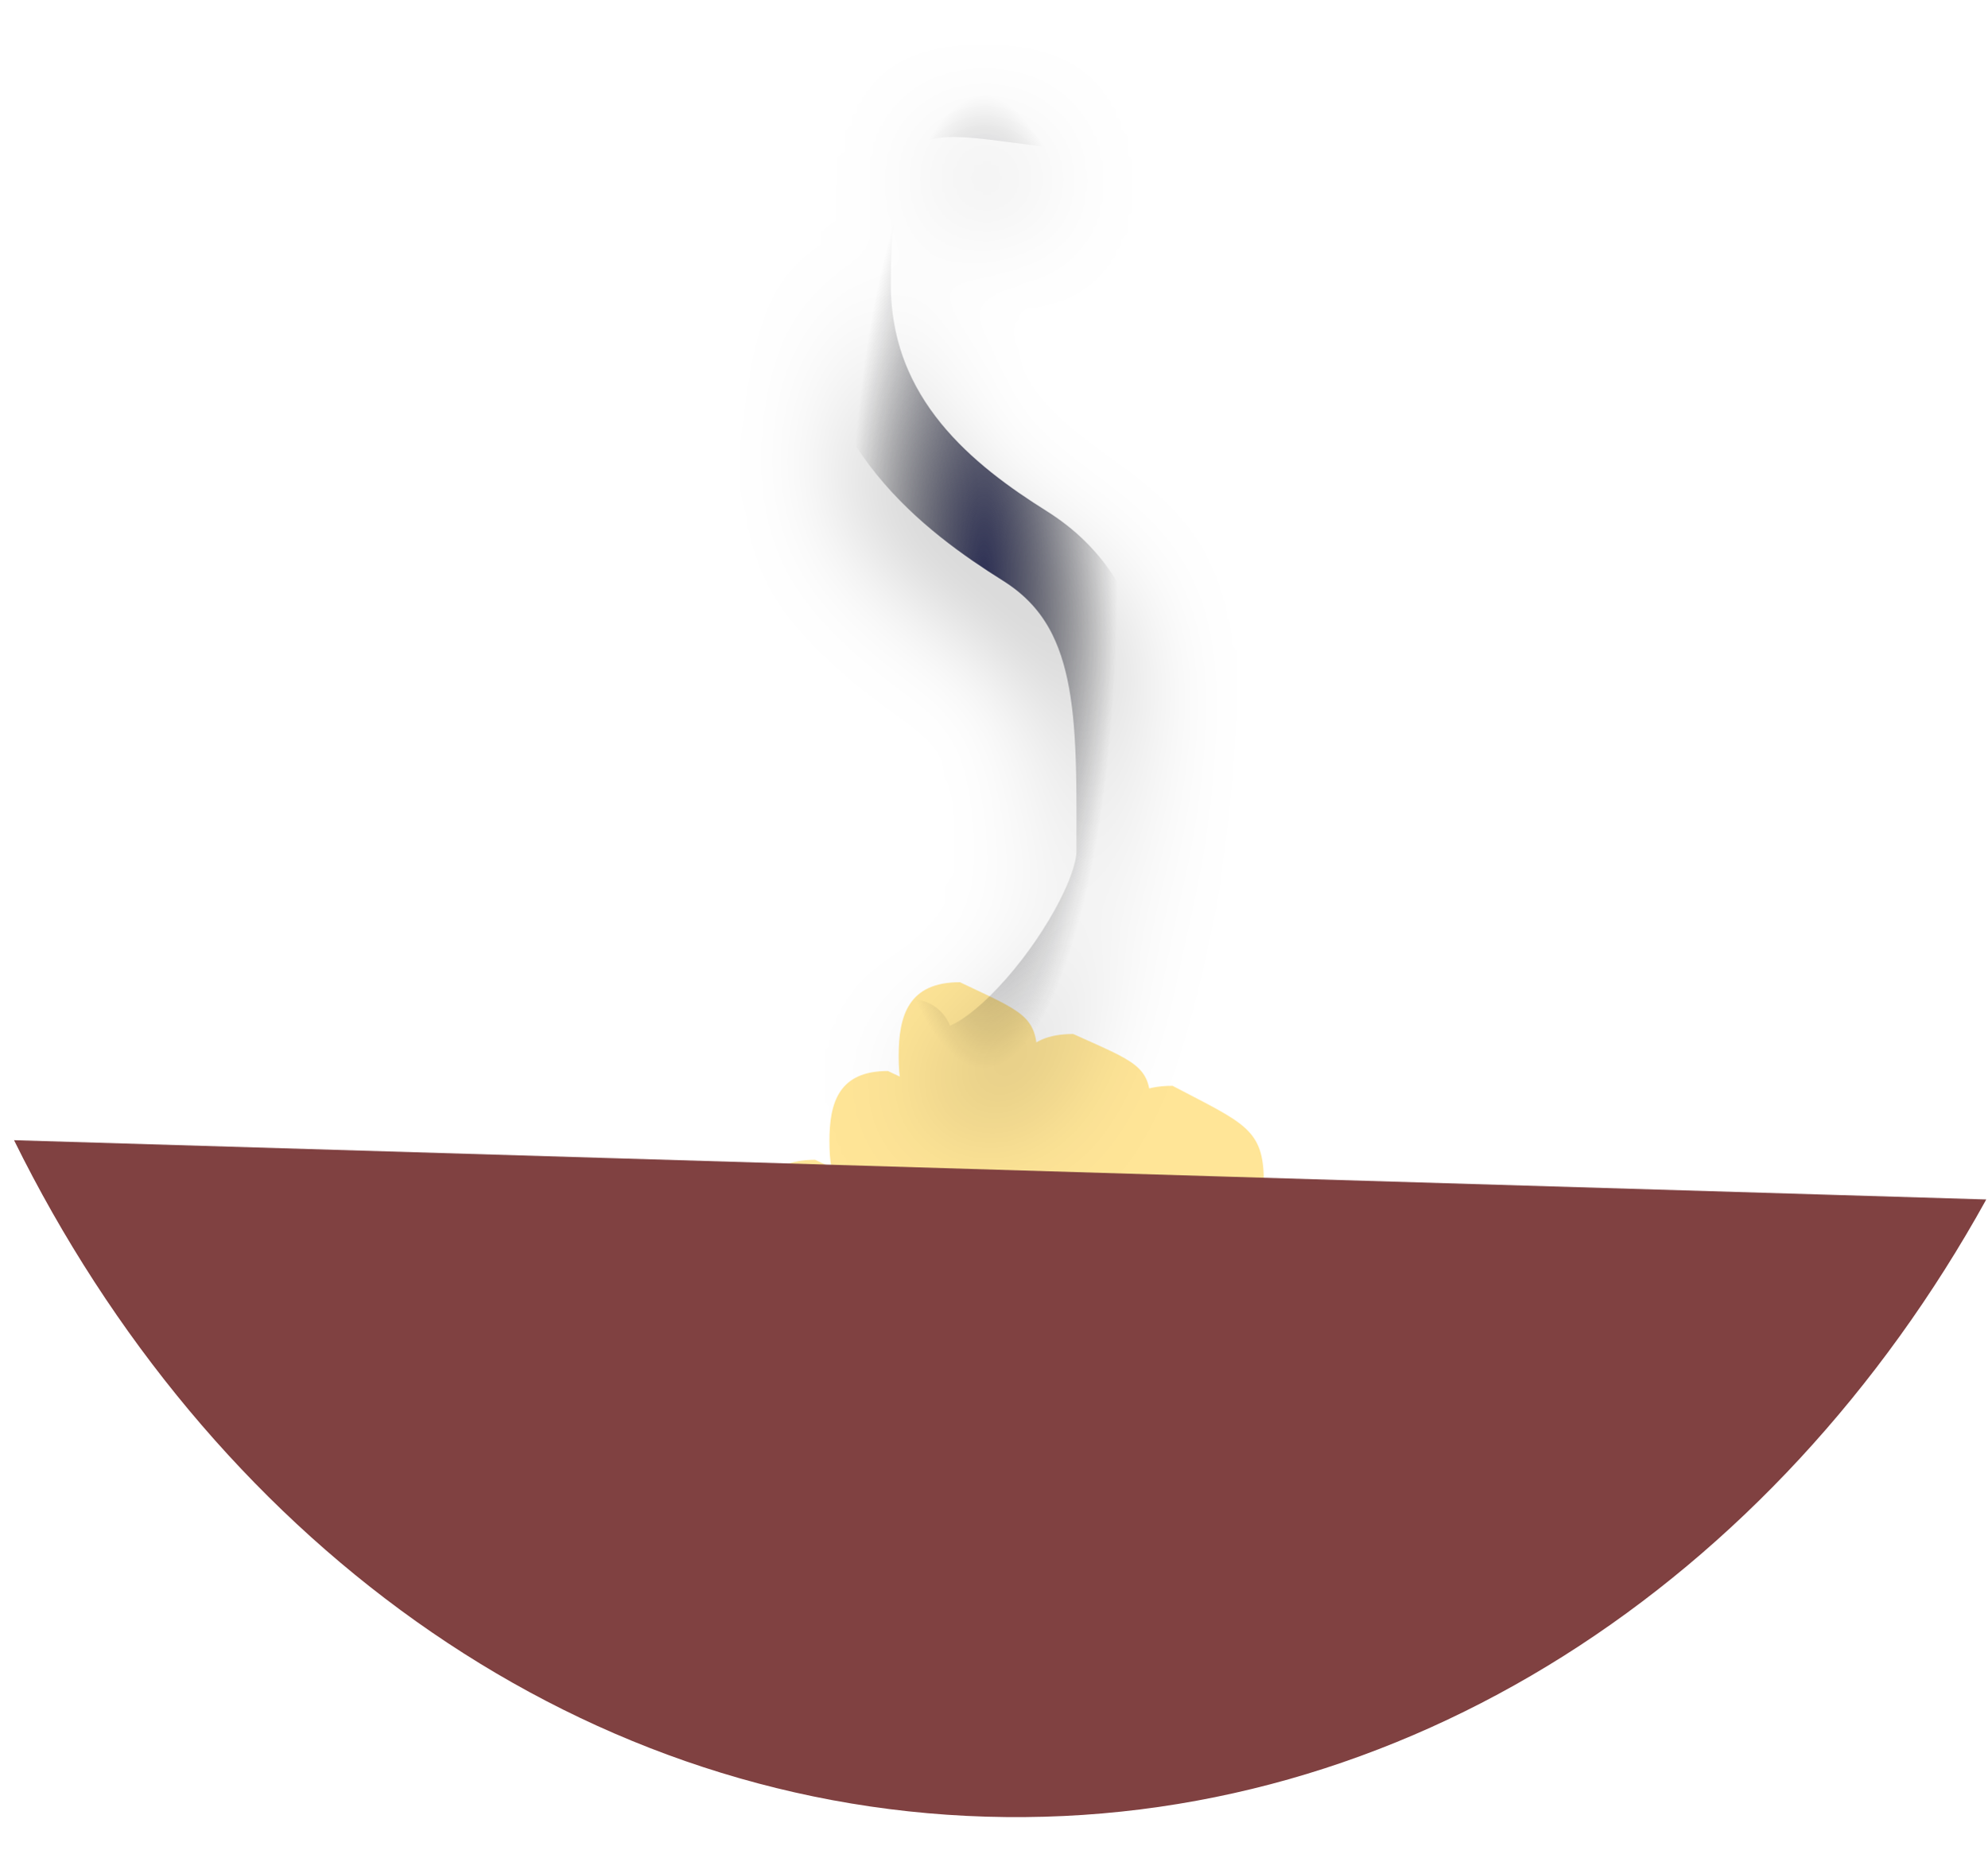
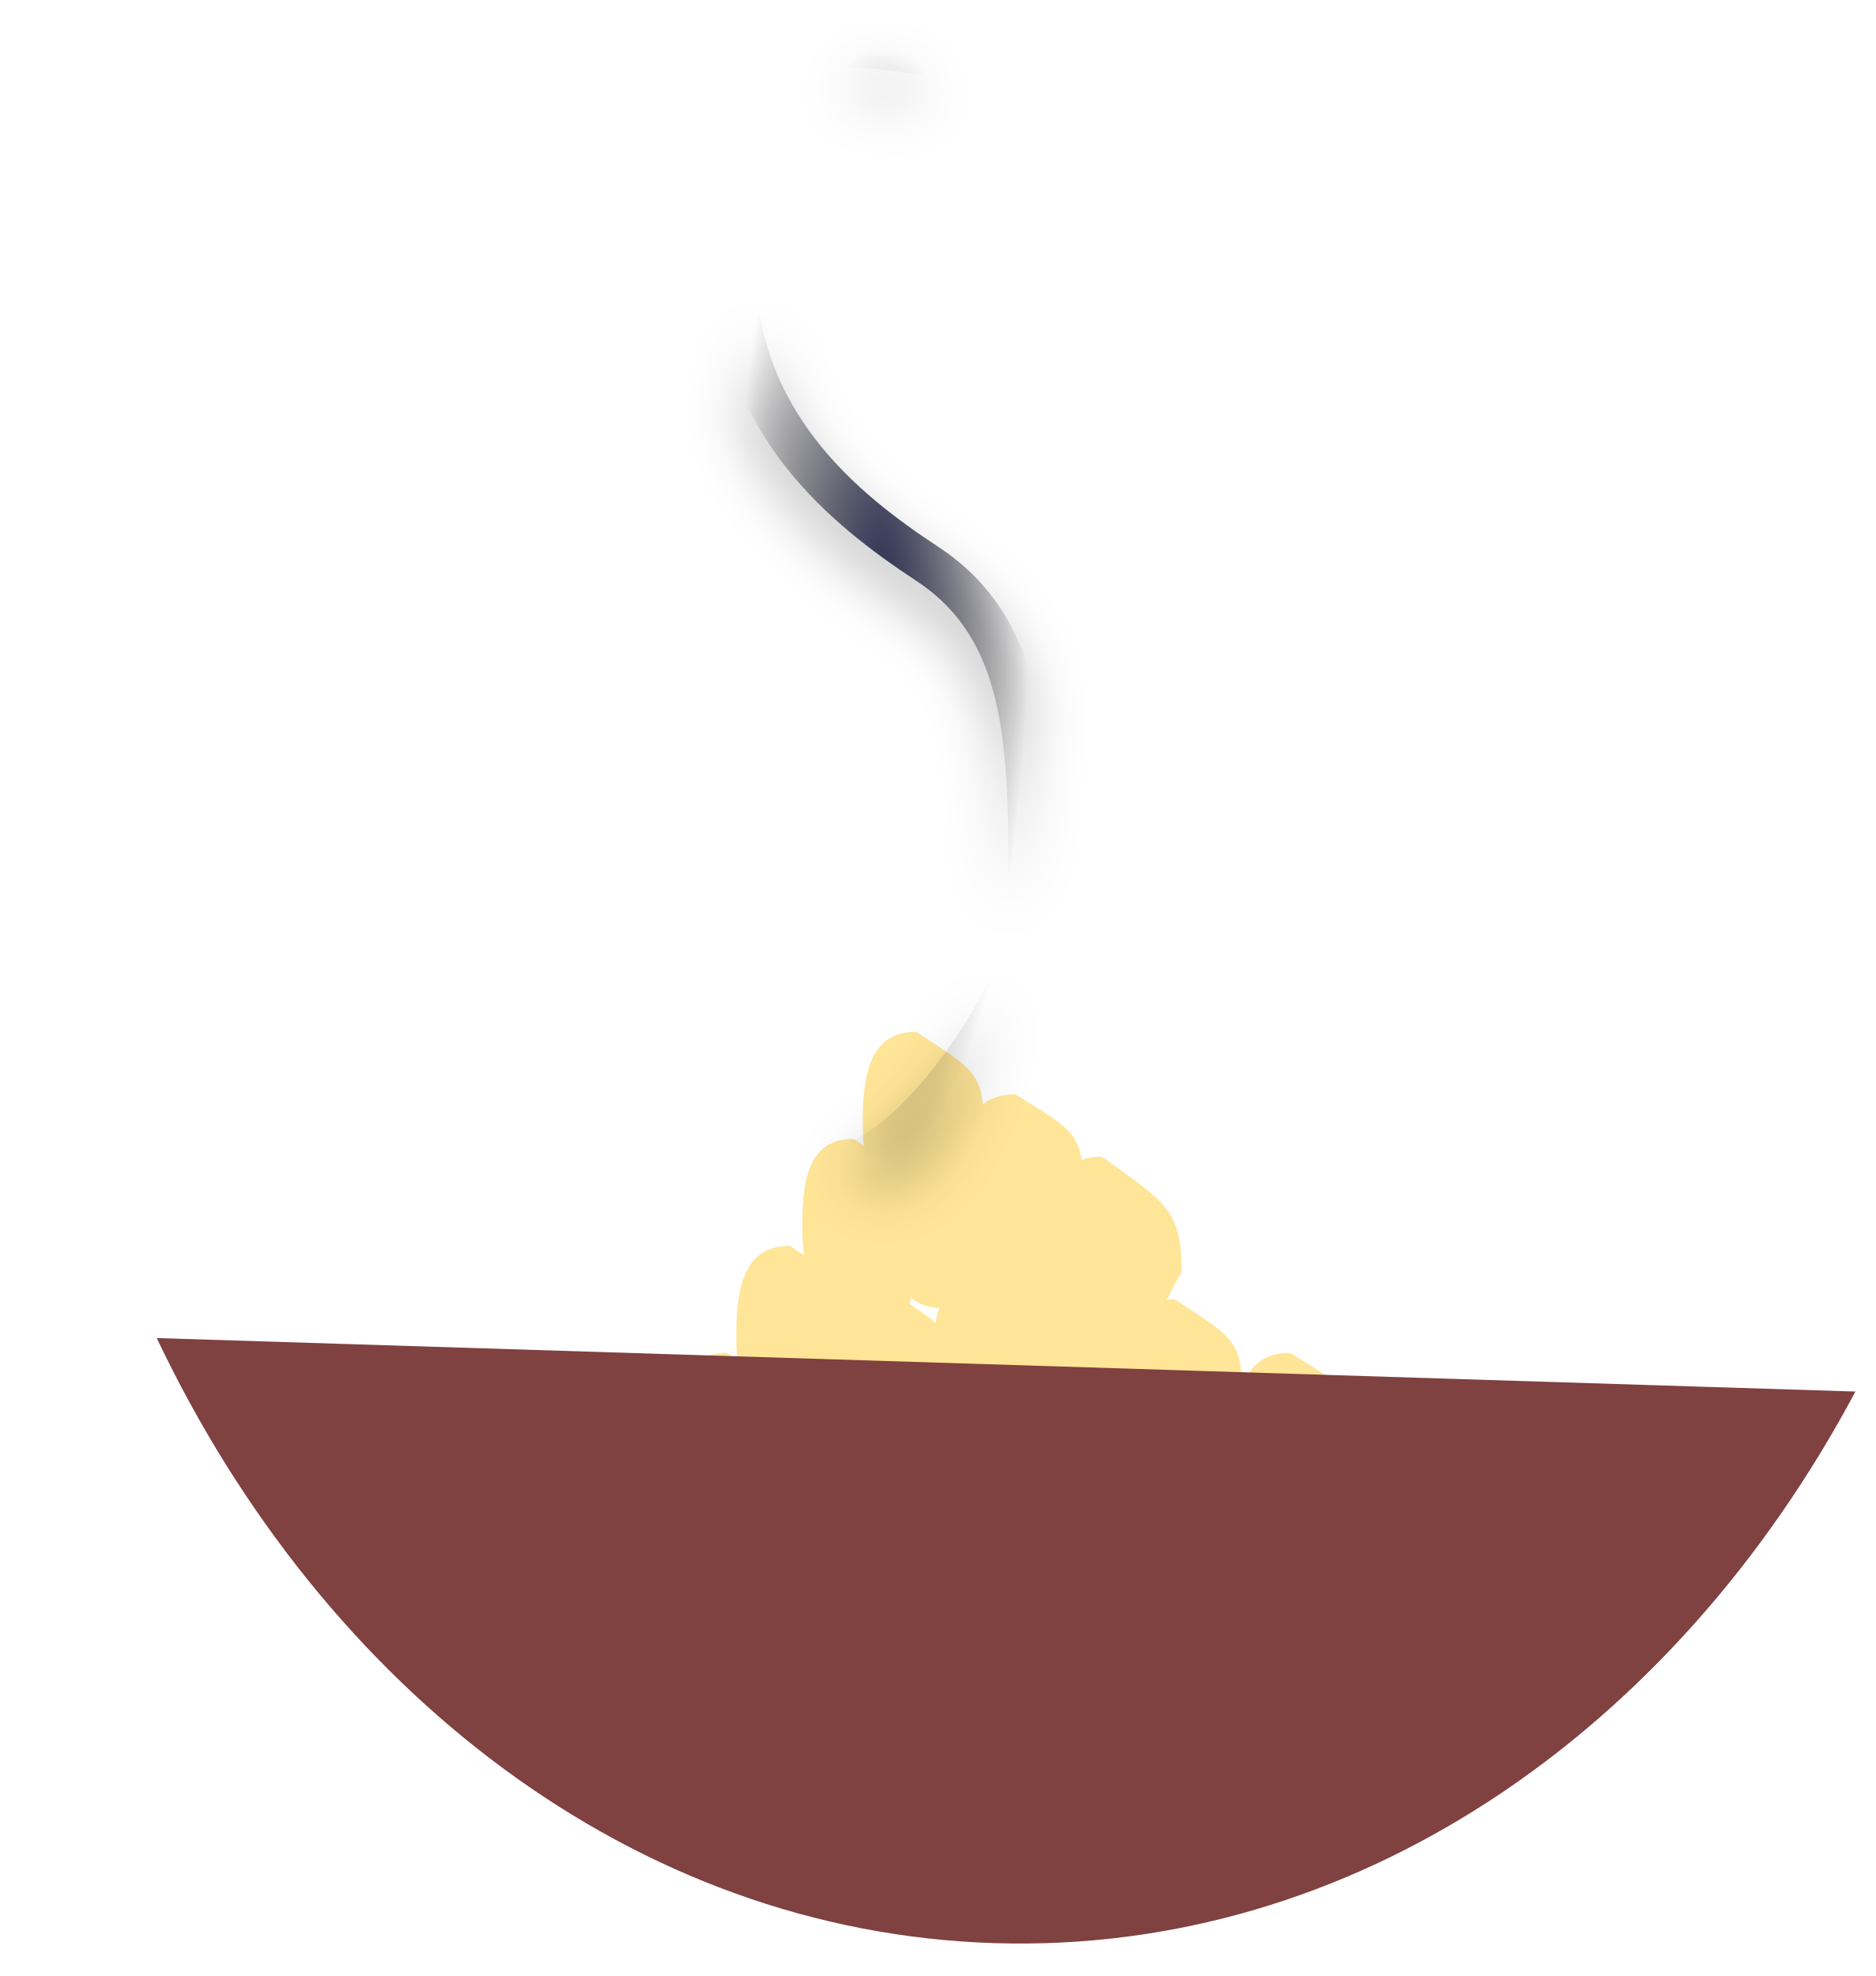
- <svg xmlns="http://www.w3.org/2000/svg" width="145" height="135" viewBox="0 0 145 135" fill="none">
-   <path d="M58.222 109.224C57.233 110.743 57.538 112.194 56.172 112.194C54.806 112.194 54.547 110.864 54.547 109.224C54.547 107.583 54.806 106.253 56.172 106.253C57.798 107.426 58.222 107.583 58.222 109.224Z" fill="#FFE597" />
-   <path d="M71.545 108.684C66.103 111.583 67.786 114.354 60.272 114.354C52.759 114.354 51.332 111.815 51.332 108.684C51.332 105.552 52.759 103.013 60.272 103.013C69.213 105.251 71.545 105.552 71.545 108.684Z" fill="#FFE597" />
-   <path d="M55.465 109.223C52.744 111.847 53.585 114.354 49.828 114.354C46.072 114.354 45.358 112.057 45.358 109.223C45.358 106.39 46.072 104.093 49.828 104.093C54.299 106.118 55.465 106.39 55.465 109.223Z" fill="#FFE597" />
-   <path d="M47.656 109.493C45.059 112.255 45.862 114.894 42.276 114.894C38.69 114.894 38.009 112.476 38.009 109.493C38.009 106.511 38.69 104.093 42.276 104.093C46.543 106.224 47.656 106.511 47.656 109.493Z" fill="#FFE597" />
-   <path d="M51.331 102.472C48.61 105.234 49.452 107.873 45.695 107.873C41.938 107.873 41.225 105.455 41.225 102.472C41.225 99.49 41.938 97.072 45.695 97.072C50.165 99.203 51.331 99.49 51.331 102.472Z" fill="#FFE597" />
-   <path d="M59.601 102.472C57.004 105.234 57.807 107.873 54.221 107.873C50.635 107.873 49.954 105.455 49.954 102.472C49.954 99.49 50.635 97.072 54.221 97.072C58.488 99.203 59.601 99.49 59.601 102.472Z" fill="#FFE597" />
-   <path d="M67.411 102.472C64.813 105.234 65.617 107.873 62.031 107.873C58.444 107.873 57.764 105.455 57.764 102.472C57.764 99.49 58.444 97.072 62.031 97.072C66.298 99.203 67.411 99.49 67.411 102.472Z" fill="#FFE597" />
-   <path d="M76.139 107.063C73.542 109.686 74.345 112.194 70.759 112.194C67.173 112.194 66.492 109.896 66.492 107.063C66.492 104.229 67.173 101.932 70.759 101.932C75.026 103.957 76.139 104.229 76.139 107.063Z" fill="#FFE597" />
-   <path d="M83.489 105.443C80.891 108.066 81.695 110.573 78.109 110.573C74.523 110.573 73.842 108.276 73.842 105.443C73.842 102.609 74.523 100.312 78.109 100.312C82.376 102.337 83.489 102.609 83.489 105.443Z" fill="#FFE597" />
-   <path d="M82.111 98.422C78.895 101.045 79.89 103.552 75.45 103.552C71.01 103.552 70.167 101.255 70.167 98.422C70.167 95.588 71.01 93.291 75.45 93.291C80.733 95.316 82.111 95.588 82.111 98.422Z" fill="#FFE597" />
-   <path d="M73.382 97.612C70.661 100.373 71.502 103.012 67.746 103.012C63.989 103.012 63.275 100.594 63.275 97.612C63.275 94.629 63.989 92.211 67.746 92.211C72.216 94.343 73.382 94.629 73.382 97.612Z" fill="#FFE597" />
-   <path d="M66.49 97.072C63.769 99.834 64.611 102.473 60.854 102.473C57.097 102.473 56.384 100.055 56.384 97.072C56.384 94.089 57.097 91.671 60.854 91.671C65.324 93.803 66.49 94.089 66.49 97.072Z" fill="#FFE597" />
-   <path d="M59.601 96.261C57.004 98.885 57.807 101.392 54.221 101.392C50.635 101.392 49.954 99.095 49.954 96.261C49.954 93.427 50.635 91.13 54.221 91.13C58.488 93.156 59.601 93.427 59.601 96.261Z" fill="#FFE597" />
-   <path d="M65.113 90.05C62.392 92.812 63.234 95.451 59.477 95.451C55.72 95.451 55.007 93.033 55.007 90.05C55.007 87.067 55.72 84.649 59.477 84.649C63.947 86.781 65.113 87.067 65.113 90.05Z" fill="#FFE597" />
-   <path d="M70.168 83.299C67.57 85.923 68.374 88.43 64.787 88.43C61.201 88.43 60.52 86.133 60.52 83.299C60.52 80.466 61.201 78.169 64.787 78.169C69.054 80.194 70.168 80.466 70.168 83.299Z" fill="#FFE597" />
-   <path d="M75.68 77.088C72.959 79.85 73.8 82.489 70.043 82.489C66.287 82.489 65.573 80.071 65.573 77.088C65.573 74.106 66.287 71.688 70.043 71.688C74.513 73.82 75.68 74.106 75.68 77.088Z" fill="#FFE597" />
-   <path d="M77.977 83.299C75.256 85.923 76.097 88.43 72.34 88.43C68.583 88.43 67.87 86.133 67.87 83.299C67.87 80.466 68.583 78.169 72.34 78.169C76.81 80.194 77.977 80.466 77.977 83.299Z" fill="#FFE597" />
-   <path d="M83.948 80.599C81.227 83.222 82.069 85.73 78.312 85.73C74.555 85.73 73.842 83.432 73.842 80.599C73.842 77.765 74.555 75.468 78.312 75.468C82.782 77.493 83.948 77.765 83.948 80.599Z" fill="#FFE597" />
-   <path d="M92.218 86.27C89.003 89.86 89.997 93.291 85.557 93.291C81.117 93.291 80.274 90.148 80.274 86.27C80.274 82.392 81.117 79.249 85.557 79.249C90.84 82.02 92.218 82.392 92.218 86.27Z" fill="#FFE597" />
-   <path d="M100.944 97.072C98.347 99.834 99.15 102.473 95.564 102.473C91.978 102.473 91.297 100.055 91.297 97.072C91.297 94.089 91.978 91.671 95.564 91.671C99.831 93.803 100.944 94.089 100.944 97.072Z" fill="#FFE597" />
-   <path d="M93.134 97.612C90.413 100.373 91.254 103.012 87.498 103.012C83.741 103.012 83.027 100.594 83.027 97.612C83.027 94.629 83.741 92.211 87.498 92.211C91.968 94.343 93.134 94.629 93.134 97.612Z" fill="#FFE597" />
-   <path d="M73.382 92.751C70.661 95.512 71.502 98.151 67.746 98.151C63.989 98.151 63.275 95.733 63.275 92.751C63.275 89.768 63.989 87.35 67.746 87.35C72.216 89.482 73.382 89.768 73.382 92.751Z" fill="#FFE597" />
-   <path d="M83.028 90.05C80.431 92.812 81.234 95.451 77.648 95.451C74.062 95.451 73.381 93.033 73.381 90.05C73.381 87.067 74.062 84.649 77.648 84.649C81.915 86.781 83.028 87.067 83.028 90.05Z" fill="#FFE597" />
-   <path d="M88.543 93.291C85.822 96.053 86.663 98.692 82.907 98.692C79.15 98.692 78.436 96.274 78.436 93.291C78.436 90.308 79.15 87.89 82.907 87.89C87.377 90.022 88.543 90.308 88.543 93.291Z" fill="#FFE597" />
-   <path d="M97.269 93.291C94.548 96.053 95.389 98.692 91.632 98.692C87.875 98.692 87.162 96.274 87.162 93.291C87.162 90.308 87.875 87.89 91.632 87.89C96.102 90.022 97.269 90.308 97.269 93.291Z" fill="#FFE597" />
-   <path d="M106.917 96.261C104.196 98.885 105.038 101.392 101.281 101.392C97.524 101.392 96.811 99.095 96.811 96.261C96.811 93.427 97.524 91.13 101.281 91.13C105.751 93.156 106.917 93.427 106.917 96.261Z" fill="#FFE597" />
-   <path d="M68.33 110.844C67.464 112.363 67.732 113.814 66.537 113.814C65.341 113.814 65.114 112.484 65.114 110.844C65.114 109.203 65.341 107.873 66.537 107.873C67.959 109.046 68.33 109.203 68.33 110.844Z" fill="#FFE597" />
-   <path d="M70.167 111.383C69.301 112.902 69.569 114.354 68.374 114.354C67.178 114.354 66.951 113.024 66.951 111.383C66.951 109.743 67.178 108.413 68.374 108.413C69.796 109.585 70.167 109.743 70.167 111.383Z" fill="#FFE597" />
-   <path d="M71.545 110.844C70.679 112.363 70.947 113.814 69.751 113.814C68.556 113.814 68.329 112.484 68.329 110.844C68.329 109.203 68.556 107.873 69.751 107.873C71.174 109.046 71.545 109.203 71.545 110.844Z" fill="#FFE597" />
-   <path d="M70.167 86.27C69.301 87.927 69.569 89.51 68.374 89.51C67.178 89.51 66.951 88.06 66.951 86.27C66.951 84.48 67.178 83.029 68.374 83.029C69.796 84.309 70.167 84.48 70.167 86.27Z" fill="#FFE597" />
-   <path d="M72.923 87.35C72.057 89.007 72.325 90.591 71.129 90.591C69.934 90.591 69.707 89.14 69.707 87.35C69.707 85.561 69.934 84.11 71.129 84.11C72.552 85.389 72.923 85.561 72.923 87.35Z" fill="#FFE597" />
-   <path d="M74.761 90.861C73.895 92.38 74.163 93.831 72.967 93.831C71.772 93.831 71.545 92.501 71.545 90.861C71.545 89.22 71.772 87.89 72.967 87.89C74.39 89.063 74.761 89.22 74.761 90.861Z" fill="#FFE597" />
-   <path d="M56.386 111.383C55.52 112.902 55.788 114.354 54.592 114.354C53.397 114.354 53.17 113.024 53.17 111.383C53.17 109.743 53.397 108.413 54.592 108.413C56.015 109.585 56.386 109.743 56.386 111.383Z" fill="#FFE597" />
-   <path d="M68.33 104.903C67.464 106.422 67.732 107.873 66.537 107.873C65.341 107.873 65.114 106.543 65.114 104.903C65.114 103.262 65.341 101.932 66.537 101.932C67.959 103.105 68.33 103.262 68.33 104.903Z" fill="#FFE597" />
-   <path d="M83.49 108.954C82.624 110.334 82.892 111.654 81.697 111.654C80.501 111.654 80.274 110.445 80.274 108.954C80.274 107.462 80.501 106.253 81.697 106.253C83.119 107.319 83.49 107.462 83.49 108.954Z" fill="#FFE597" />
-   <path d="M90.378 107.063C89.512 108.582 89.78 110.033 88.584 110.033C87.389 110.033 87.162 108.703 87.162 107.063C87.162 105.422 87.389 104.093 88.584 104.093C90.007 105.265 90.378 105.422 90.378 107.063Z" fill="#FFE597" />
-   <path d="M104.16 107.603C103.171 109.122 103.477 110.574 102.111 110.574C100.745 110.574 100.485 109.244 100.485 107.603C100.485 105.963 100.745 104.633 102.111 104.633C103.736 105.805 104.16 105.963 104.16 107.603Z" fill="#FFE597" />
-   <path d="M82.569 84.919C81.703 86.438 81.971 87.89 80.776 87.89C79.581 87.89 79.353 86.56 79.353 84.919C79.353 83.279 79.581 81.949 80.776 81.949C82.198 83.121 82.569 83.279 82.569 84.919Z" fill="#FFE597" />
-   <path d="M82.57 111.383C79.602 112.902 80.52 114.354 76.421 114.354C72.323 114.354 71.545 113.024 71.545 111.383C71.545 109.743 72.323 108.413 76.421 108.413C81.298 109.585 82.57 109.743 82.57 111.383Z" fill="#FFE597" />
-   <path d="M83.49 112.463C82.624 113.982 82.892 115.433 81.697 115.433C80.501 115.433 80.274 114.103 80.274 112.463C80.274 110.822 80.501 109.492 81.697 109.492C83.119 110.665 83.49 110.822 83.49 112.463Z" fill="#FFE597" />
-   <path d="M85.326 111.924C84.46 113.442 84.728 114.894 83.533 114.894C82.337 114.894 82.11 113.564 82.11 111.924C82.11 110.283 82.337 108.953 83.533 108.953C84.955 110.126 85.326 110.283 85.326 111.924Z" fill="#FFE597" />
-   <path d="M89.001 111.383C87.269 112.902 87.805 114.354 85.414 114.354C83.023 114.354 82.569 113.024 82.569 111.383C82.569 109.743 83.023 108.413 85.414 108.413C88.259 109.585 89.001 109.743 89.001 111.383Z" fill="#FFE597" />
-   <path d="M90.378 110.844C89.512 112.363 89.78 113.814 88.584 113.814C87.389 113.814 87.162 112.484 87.162 110.844C87.162 109.203 87.389 107.873 88.584 107.873C90.007 109.046 90.378 109.203 90.378 110.844Z" fill="#FFE597" />
-   <path d="M92.216 110.844C91.35 112.363 91.618 113.814 90.422 113.814C89.227 113.814 89 112.484 89 110.844C89 109.203 89.227 107.873 90.422 107.873C91.845 109.046 92.216 109.203 92.216 110.844Z" fill="#FFE597" />
-   <path d="M98.187 111.114C96.085 113.323 96.735 115.434 93.832 115.434C90.929 115.434 90.378 113.5 90.378 111.114C90.378 108.727 90.929 106.793 93.832 106.793C97.286 108.498 98.187 108.727 98.187 111.114Z" fill="#FFE597" />
-   <path d="M104.16 111.384C101.934 114.008 102.623 116.515 99.549 116.515C96.475 116.515 95.892 114.218 95.892 111.384C95.892 108.55 96.475 106.253 99.549 106.253C103.206 108.278 104.16 108.55 104.16 111.384Z" fill="#FFE597" />
-   <path d="M111.051 111.114C108.948 113.323 109.598 115.434 106.695 115.434C103.792 115.434 103.241 113.5 103.241 111.114C103.241 108.727 103.792 106.793 106.695 106.793C110.15 108.498 111.051 108.727 111.051 111.114Z" fill="#FFE597" />
-   <path d="M117.482 111.114C115.38 113.323 116.03 115.434 113.127 115.434C110.224 115.434 109.673 113.5 109.673 111.114C109.673 108.727 110.224 106.793 113.127 106.793C116.581 108.498 117.482 108.727 117.482 111.114Z" fill="#FFE597" />
-   <path d="M89.46 104.632C87.234 107.394 87.923 110.033 84.849 110.033C81.775 110.033 81.191 107.615 81.191 104.632C81.191 101.65 81.775 99.232 84.849 99.232C88.506 101.364 89.46 101.65 89.46 104.632Z" fill="#FFE597" />
-   <path d="M96.35 104.093C94.247 106.302 94.897 108.413 91.994 108.413C89.091 108.413 88.54 106.479 88.54 104.093C88.54 101.706 89.091 99.772 91.994 99.772C95.448 101.477 96.35 101.706 96.35 104.093Z" fill="#FFE597" />
-   <path d="M102.782 104.633C100.185 106.842 100.988 108.953 97.402 108.953C93.816 108.953 93.135 107.019 93.135 104.633C93.135 102.246 93.816 100.312 97.402 100.312C101.669 102.018 102.782 102.246 102.782 104.633Z" fill="#FFE597" />
-   <path d="M109.672 104.902C106.828 106.974 107.707 108.953 103.78 108.953C99.852 108.953 99.106 107.139 99.106 104.902C99.106 102.665 99.852 100.852 103.78 100.852C108.453 102.451 109.672 102.665 109.672 104.902Z" fill="#FFE597" />
-   <path d="M87.162 99.501C84.936 101.573 85.625 103.552 82.551 103.552C79.477 103.552 78.894 101.738 78.894 99.501C78.894 97.264 79.477 95.451 82.551 95.451C86.208 97.05 87.162 97.264 87.162 99.501Z" fill="#FFE597" />
+ <svg xmlns="http://www.w3.org/2000/svg" width="278" height="293" viewBox="0 0 278 293" fill="none">
+   <path d="M114.861 244.882C113.106 248.601 113.649 252.154 111.225 252.154C108.801 252.154 108.341 248.898 108.341 244.882C108.341 240.867 108.801 237.611 111.225 237.611C114.109 240.482 114.861 240.867 114.861 244.882Z" fill="#FFE597" />
+   <path d="M138.498 243.559C128.843 250.657 131.829 257.44 118.498 257.44C105.168 257.44 102.637 251.225 102.637 243.559C102.637 235.893 105.168 229.678 118.498 229.678C134.36 235.157 138.498 235.893 138.498 243.559Z" fill="#FFE597" />
+   <path d="M109.97 244.88C105.142 251.303 106.635 257.44 99.97 257.44C93.305 257.44 92.039 251.817 92.039 244.88C92.039 237.944 93.305 232.321 99.97 232.321C107.901 237.279 109.97 237.944 109.97 244.88Z" fill="#FFE597" />
+   <path d="M96.116 245.541C91.508 252.302 92.933 258.762 86.57 258.762C80.208 258.762 79 252.843 79 245.541C79 238.24 80.208 232.321 86.57 232.321C94.141 237.54 96.116 238.24 96.116 245.541Z" fill="#FFE597" />
+   <path d="M102.636 228.356C97.808 235.116 99.301 241.576 92.636 241.576C85.971 241.576 84.705 235.657 84.705 228.356C84.705 221.055 85.971 215.136 92.636 215.136C100.567 220.354 102.636 221.055 102.636 228.356Z" fill="#FFE597" />
+   <path d="M117.307 228.356C112.699 235.116 114.124 241.576 107.762 241.576C101.399 241.576 100.191 235.657 100.191 228.356C100.191 221.055 101.399 215.136 107.762 215.136C115.332 220.354 117.307 221.055 117.307 228.356Z" fill="#FFE597" />
+   <path d="M131.163 228.356C126.555 235.116 127.981 241.576 121.618 241.576C115.256 241.576 114.048 235.657 114.048 228.356C114.048 221.055 115.256 215.136 121.618 215.136C129.189 220.354 131.163 221.055 131.163 228.356Z" fill="#FFE597" />
+   <path d="M146.651 239.592C142.043 246.015 143.468 252.152 137.106 252.152C130.743 252.152 129.535 246.529 129.535 239.592C129.535 232.656 130.743 227.033 137.106 227.033C144.676 231.991 146.651 232.656 146.651 239.592Z" fill="#FFE597" />
+   <path d="M159.689 235.627C155.081 242.049 156.506 248.186 150.144 248.186C143.781 248.186 142.573 242.563 142.573 235.627C142.573 228.69 143.781 223.067 150.144 223.067C157.714 228.025 159.689 228.69 159.689 235.627Z" fill="#FFE597" />
+   <path d="M157.245 218.442C151.54 224.864 153.305 231.001 145.428 231.001C137.55 231.001 136.055 225.378 136.055 218.442C136.055 211.506 137.55 205.883 145.428 205.883C154.8 210.84 157.245 211.506 157.245 218.442Z" fill="#FFE597" />
+   <path d="M141.757 216.458C136.929 223.219 138.422 229.679 131.757 229.679C125.092 229.679 123.826 223.76 123.826 216.458C123.826 209.157 125.092 203.238 131.757 203.238C139.688 208.457 141.757 209.157 141.757 216.458Z" fill="#FFE597" />
+   <path d="M129.531 215.137C124.704 221.897 126.197 228.357 119.531 228.357C112.866 228.357 111.601 222.438 111.601 215.137C111.601 207.836 112.866 201.917 119.531 201.917C127.462 207.135 129.531 207.836 129.531 215.137Z" fill="#FFE597" />
+   <path d="M117.307 213.152C112.699 219.574 114.124 225.711 107.762 225.711C101.399 225.711 100.191 220.088 100.191 213.152C100.191 206.216 101.399 200.593 107.762 200.593C115.332 205.55 117.307 206.216 117.307 213.152Z" fill="#FFE597" />
+   <path d="M127.087 197.949C122.259 204.709 123.752 211.169 117.087 211.169C110.422 211.169 109.156 205.25 109.156 197.949C109.156 190.647 110.422 184.729 117.087 184.729C125.018 189.947 127.087 190.647 127.087 197.949Z" fill="#FFE597" />
+   <path d="M136.055 181.424C131.447 187.847 132.872 193.984 126.51 193.984C120.147 193.984 118.939 188.361 118.939 181.424C118.939 174.488 120.147 168.865 126.51 168.865C134.08 173.823 136.055 174.488 136.055 181.424Z" fill="#FFE597" />
+   <path d="M145.833 166.22C141.006 172.98 142.499 179.44 135.833 179.44C129.168 179.44 127.902 173.521 127.902 166.22C127.902 158.919 129.168 153 135.833 153C143.764 158.218 145.833 158.919 145.833 166.22Z" fill="#FFE597" />
+   <path d="M149.908 181.424C145.081 187.847 146.574 193.984 139.908 193.984C133.243 193.984 131.978 188.361 131.978 181.424C131.978 174.488 133.243 168.865 139.908 168.865C147.839 173.823 149.908 174.488 149.908 181.424Z" fill="#FFE597" />
+   <path d="M160.504 174.814C155.676 181.236 157.169 187.373 150.504 187.373C143.839 187.373 142.573 181.75 142.573 174.814C142.573 167.878 143.839 162.255 150.504 162.255C158.435 167.212 160.504 167.878 160.504 174.814Z" fill="#FFE597" />
+   <path d="M175.176 188.696C169.471 197.484 171.235 205.882 163.358 205.882C155.481 205.882 153.985 198.188 153.985 188.696C153.985 179.204 155.481 171.51 163.358 171.51C172.731 178.294 175.176 179.204 175.176 188.696Z" fill="#FFE597" />
+   <path d="M190.66 215.137C186.052 221.897 187.477 228.357 181.114 228.357C174.752 228.357 173.544 222.438 173.544 215.137C173.544 207.836 174.752 201.917 181.114 201.917C188.685 207.135 190.66 207.836 190.66 215.137Z" fill="#FFE597" />
+   <path d="M176.802 216.458C171.974 223.219 173.467 229.679 166.802 229.679C160.137 229.679 158.871 223.76 158.871 216.458C158.871 209.157 160.137 203.238 166.802 203.238C174.733 208.457 176.802 209.157 176.802 216.458Z" fill="#FFE597" />
+   <path d="M141.757 204.559C136.929 211.319 138.422 217.779 131.757 217.779C125.092 217.779 123.826 211.86 123.826 204.559C123.826 197.258 125.092 191.339 131.757 191.339C139.688 196.557 141.757 197.258 141.757 204.559Z" fill="#FFE597" />
+   <path d="M158.872 197.949C154.264 204.709 155.69 211.169 149.327 211.169C142.965 211.169 141.757 205.25 141.757 197.949C141.757 190.647 142.965 184.729 149.327 184.729C156.898 189.947 158.872 190.647 158.872 197.949Z" fill="#FFE597" />
+   <path d="M168.655 205.882C163.828 212.643 165.321 219.102 158.655 219.102C151.99 219.102 150.725 213.184 150.725 205.882C150.725 198.581 151.99 192.662 158.655 192.662C166.586 197.881 168.655 198.581 168.655 205.882Z" fill="#FFE597" />
+   <path d="M184.139 205.882C179.311 212.643 180.804 219.102 174.139 219.102C167.474 219.102 166.208 213.184 166.208 205.882C166.208 198.581 167.474 192.662 174.139 192.662C182.07 197.881 184.139 198.581 184.139 205.882Z" fill="#FFE597" />
+   <path d="M201.255 213.152C196.427 219.574 197.92 225.711 191.255 225.711C184.59 225.711 183.324 220.088 183.324 213.152C183.324 206.216 184.59 200.593 191.255 200.593C199.186 205.55 201.255 206.216 201.255 213.152Z" fill="#FFE597" />
+   <path d="M132.794 248.847C131.258 252.565 131.733 256.118 129.612 256.118C127.492 256.118 127.089 252.863 127.089 248.847C127.089 244.832 127.492 241.576 129.612 241.576C132.136 244.446 132.794 244.832 132.794 248.847Z" fill="#FFE597" />
+   <path d="M136.054 250.168C134.518 253.886 134.993 257.439 132.872 257.439C130.751 257.439 130.349 254.183 130.349 250.168C130.349 246.152 130.751 242.896 132.872 242.896C135.396 245.767 136.054 246.152 136.054 250.168Z" fill="#FFE597" />
+   <path d="M138.497 248.847C136.961 252.565 137.436 256.118 135.315 256.118C133.195 256.118 132.792 252.863 132.792 248.847C132.792 244.832 133.195 241.576 135.315 241.576C137.839 244.446 138.497 244.832 138.497 248.847Z" fill="#FFE597" />
+   <path d="M136.054 188.695C134.518 192.751 134.993 196.627 132.872 196.627C130.751 196.627 130.349 193.076 130.349 188.695C130.349 184.314 130.751 180.763 132.872 180.763C135.396 183.894 136.054 184.314 136.054 188.695Z" fill="#FFE597" />
+   <path d="M140.643 203.319C139.107 207.375 139.582 211.251 137.461 211.251C135.34 211.251 134.937 207.7 134.937 203.319C134.937 198.938 135.34 195.387 137.461 195.387C139.984 198.518 140.643 198.938 140.643 203.319Z" fill="#FFE597" />
+   <path d="M144.204 199.933C142.668 203.651 143.143 207.204 141.022 207.204C138.902 207.204 138.499 203.949 138.499 199.933C138.499 195.917 138.902 192.662 141.022 192.662C143.546 195.532 144.204 195.917 144.204 199.933Z" fill="#FFE597" />
+   <path d="M111.603 250.168C110.067 253.886 110.542 257.439 108.421 257.439C106.3 257.439 105.897 254.183 105.897 250.168C105.897 246.152 106.3 242.896 108.421 242.896C110.944 245.767 111.603 246.152 111.603 250.168Z" fill="#FFE597" />
+   <path d="M132.794 234.304C131.258 238.022 131.733 241.575 129.612 241.575C127.492 241.575 127.089 238.32 127.089 234.304C127.089 230.289 127.492 227.033 129.612 227.033C132.136 229.903 132.794 230.289 132.794 234.304Z" fill="#FFE597" />
+   <path d="M159.691 244.221C158.155 247.602 158.63 250.832 156.509 250.832C154.388 250.832 153.985 247.872 153.985 244.221C153.985 240.571 154.388 237.611 156.509 237.611C159.032 240.221 159.691 240.571 159.691 244.221Z" fill="#FFE597" />
+   <path d="M171.913 239.592C170.377 243.311 170.852 246.863 168.731 246.863C166.611 246.863 166.208 243.608 166.208 239.592C166.208 235.577 166.611 232.321 168.731 232.321C171.255 235.191 171.913 235.577 171.913 239.592Z" fill="#FFE597" />
+   <path d="M196.365 240.916C194.61 244.634 195.152 248.187 192.729 248.187C190.305 248.187 189.845 244.931 189.845 240.916C189.845 236.9 190.305 233.645 192.729 233.645C195.613 236.515 196.365 236.9 196.365 240.916Z" fill="#FFE597" />
+   <path d="M158.059 185.388C156.523 189.106 156.998 192.659 154.877 192.659C152.756 192.659 152.354 189.404 152.354 185.388C152.354 181.373 152.756 178.117 154.877 178.117C157.4 180.987 158.059 181.373 158.059 185.388Z" fill="#FFE597" />
+   <path d="M158.06 250.168C152.793 253.886 154.422 257.439 147.151 257.439C139.88 257.439 138.499 254.183 138.499 250.168C138.499 246.152 139.88 242.896 147.151 242.896C155.803 245.767 158.06 246.152 158.06 250.168Z" fill="#FFE597" />
+   <path d="M159.691 252.812C158.155 256.53 158.63 260.083 156.509 260.083C154.388 260.083 153.985 256.828 153.985 252.812C153.985 248.796 154.388 245.541 156.509 245.541C159.032 248.411 159.691 248.796 159.691 252.812Z" fill="#FFE597" />
+   <path d="M162.948 251.492C161.412 255.21 161.887 258.763 159.767 258.763C157.646 258.763 157.243 255.508 157.243 251.492C157.243 247.476 157.646 244.221 159.767 244.221C162.29 247.091 162.948 247.476 162.948 251.492Z" fill="#FFE597" />
+   <path d="M169.468 250.168C166.396 253.886 167.346 257.439 163.105 257.439C158.863 257.439 158.058 254.183 158.058 250.168C158.058 246.152 158.863 242.896 163.105 242.896C168.151 245.767 169.468 246.152 169.468 250.168Z" fill="#FFE597" />
+   <path d="M171.913 248.847C170.377 252.565 170.852 256.118 168.731 256.118C166.611 256.118 166.208 252.863 166.208 248.847C166.208 244.832 166.611 241.576 168.731 241.576C171.255 244.446 171.913 244.832 171.913 248.847Z" fill="#FFE597" />
+   <path d="M175.172 248.847C173.636 252.565 174.111 256.118 171.99 256.118C169.869 256.118 169.467 252.863 169.467 248.847C169.467 244.832 169.869 241.576 171.99 241.576C174.514 244.446 175.172 244.832 175.172 248.847Z" fill="#FFE597" />
+   <path d="M185.769 249.509C182.038 254.917 183.192 260.085 178.041 260.085C172.891 260.085 171.913 255.35 171.913 249.509C171.913 243.668 172.891 238.933 178.041 238.933C184.17 243.107 185.769 243.668 185.769 249.509Z" fill="#FFE597" />
+   <path d="M196.365 250.17C192.415 256.593 193.637 262.73 188.183 262.73C182.73 262.73 181.694 257.107 181.694 250.17C181.694 243.234 182.73 237.611 188.183 237.611C194.672 242.569 196.365 243.234 196.365 250.17Z" fill="#FFE597" />
+   <path d="M208.59 249.509C204.86 254.917 206.013 260.085 200.863 260.085C195.712 260.085 194.734 255.35 194.734 249.509C194.734 243.668 195.712 238.933 200.863 238.933C206.991 243.107 208.59 243.668 208.59 249.509Z" fill="#FFE597" />
+   <path d="M220 249.509C216.27 254.917 217.423 260.085 212.273 260.085C207.122 260.085 206.145 255.35 206.145 249.509C206.145 243.668 207.122 238.933 212.273 238.933C218.401 243.107 220 243.668 220 249.509Z" fill="#FFE597" />
+   <path d="M170.285 233.643C166.335 240.403 167.557 246.863 162.103 246.863C156.65 246.863 155.614 240.944 155.614 233.643C155.614 226.342 156.65 220.423 162.103 220.423C168.592 225.641 170.285 226.342 170.285 233.643Z" fill="#FFE597" />
+   <path d="M182.507 232.322C178.777 237.73 179.93 242.898 174.78 242.898C169.629 242.898 168.651 238.163 168.651 232.322C168.651 226.481 169.629 221.746 174.78 221.746C180.908 225.921 182.507 226.481 182.507 232.322Z" fill="#FFE597" />
+   <path d="M193.919 233.644C189.311 239.052 190.736 244.22 184.374 244.22C178.012 244.22 176.804 239.485 176.804 233.644C176.804 227.802 178.012 223.067 184.374 223.067C191.944 227.242 193.919 227.802 193.919 233.644Z" fill="#FFE597" />
+   <path d="M206.143 234.305C201.096 239.375 202.657 244.22 195.689 244.22C188.72 244.22 187.397 239.781 187.397 234.305C187.397 228.829 188.72 224.39 195.689 224.39C203.98 228.304 206.143 228.829 206.143 234.305Z" fill="#FFE597" />
+   <path d="M166.209 221.083C162.259 226.153 163.48 230.998 158.027 230.998C152.573 230.998 151.538 226.559 151.538 221.083C151.538 215.607 152.573 211.168 158.027 211.168C164.516 215.082 166.209 215.607 166.209 221.083Z" fill="#FFE597" />
+   <path fill-rule="evenodd" clip-rule="evenodd" d="M23.237 198.406C48.045 250.643 94.043 286.445 147.37 288.125C200.696 289.805 248.121 256.945 275.064 206.338L23.237 198.406ZM3.717 104C3.71 104.277 3.703 104.554 3.698 104.831C3.692 105.109 3.687 105.386 3.682 105.663L3.717 104Z" fill="#804141" />
  <g filter="url(#filter0_d)">
-     <path d="M80.043 7.994C69.452 7.638 62 2.271 62 20.734C62 30.833 69.266 36.382 74.78 39.843C81.867 44.291 81.546 52.313 81.546 62.137C81.546 68.148 69.18 83.478 66.511 75.938" stroke="url(#paint0_diamond)" stroke-width="6" stroke-linecap="round" stroke-linejoin="round" />
+     <path d="M149.161 9.318C125.587 8.488 109 -4.028 109 39.026C109 62.577 125.173 75.517 137.447 83.587C153.222 93.959 152.508 112.667 152.508 135.575C152.508 149.591 124.983 185.341 119.04 167.758" stroke="url(#paint0_diamond)" stroke-width="6" stroke-linecap="round" stroke-linejoin="round" />
  </g>
-   <path fill-rule="evenodd" clip-rule="evenodd" d="M1.024 83.219C15.195 111.973 41.477 131.676 71.951 132.592C102.425 133.509 129.529 115.411 144.932 87.545L1.024 83.219Z" fill="#804141" />
  <defs>
-     <filter id="filter0_d" x="51" y="0" width="41.549" height="92.98" filterUnits="userSpaceOnUse" color-interpolation-filters="sRGB">
+     <filter id="filter0_d" x="98" y="0" width="65.513" height="187.519" filterUnits="userSpaceOnUse" color-interpolation-filters="sRGB">
      <feFlood flood-opacity="0" result="BackgroundImageFix" />
      <feColorMatrix in="SourceAlpha" type="matrix" values="0 0 0 0 0 0 0 0 0 0 0 0 0 0 0 0 0 0 127 0" />
      <feOffset dy="4" />
      <feGaussianBlur stdDeviation="4" />
      <feColorMatrix type="matrix" values="0 0 0 0 0 0 0 0 0 0 0 0 0 0 0 0 0 0 0.25 0" />
      <feBlend mode="normal" in2="BackgroundImageFix" result="effect1_dropShadow" />
      <feBlend mode="normal" in="SourceGraphic" in2="effect1_dropShadow" result="shape" />
    </filter>
-     <radialGradient id="paint0_diamond" cx="0" cy="0" r="1" gradientUnits="userSpaceOnUse" gradientTransform="translate(71.7741 42.49) rotate(90) scale(35.49 9.77415)">
+     <radialGradient id="paint0_diamond" cx="0" cy="0" r="1" gradientUnits="userSpaceOnUse" gradientTransform="translate(130.756 89.7597) rotate(90) scale(82.7597 21.7562)">
      <stop stop-color="#2D3055" />
      <stop offset="1" stop-opacity="0" />
    </radialGradient>
  </defs>
</svg>
